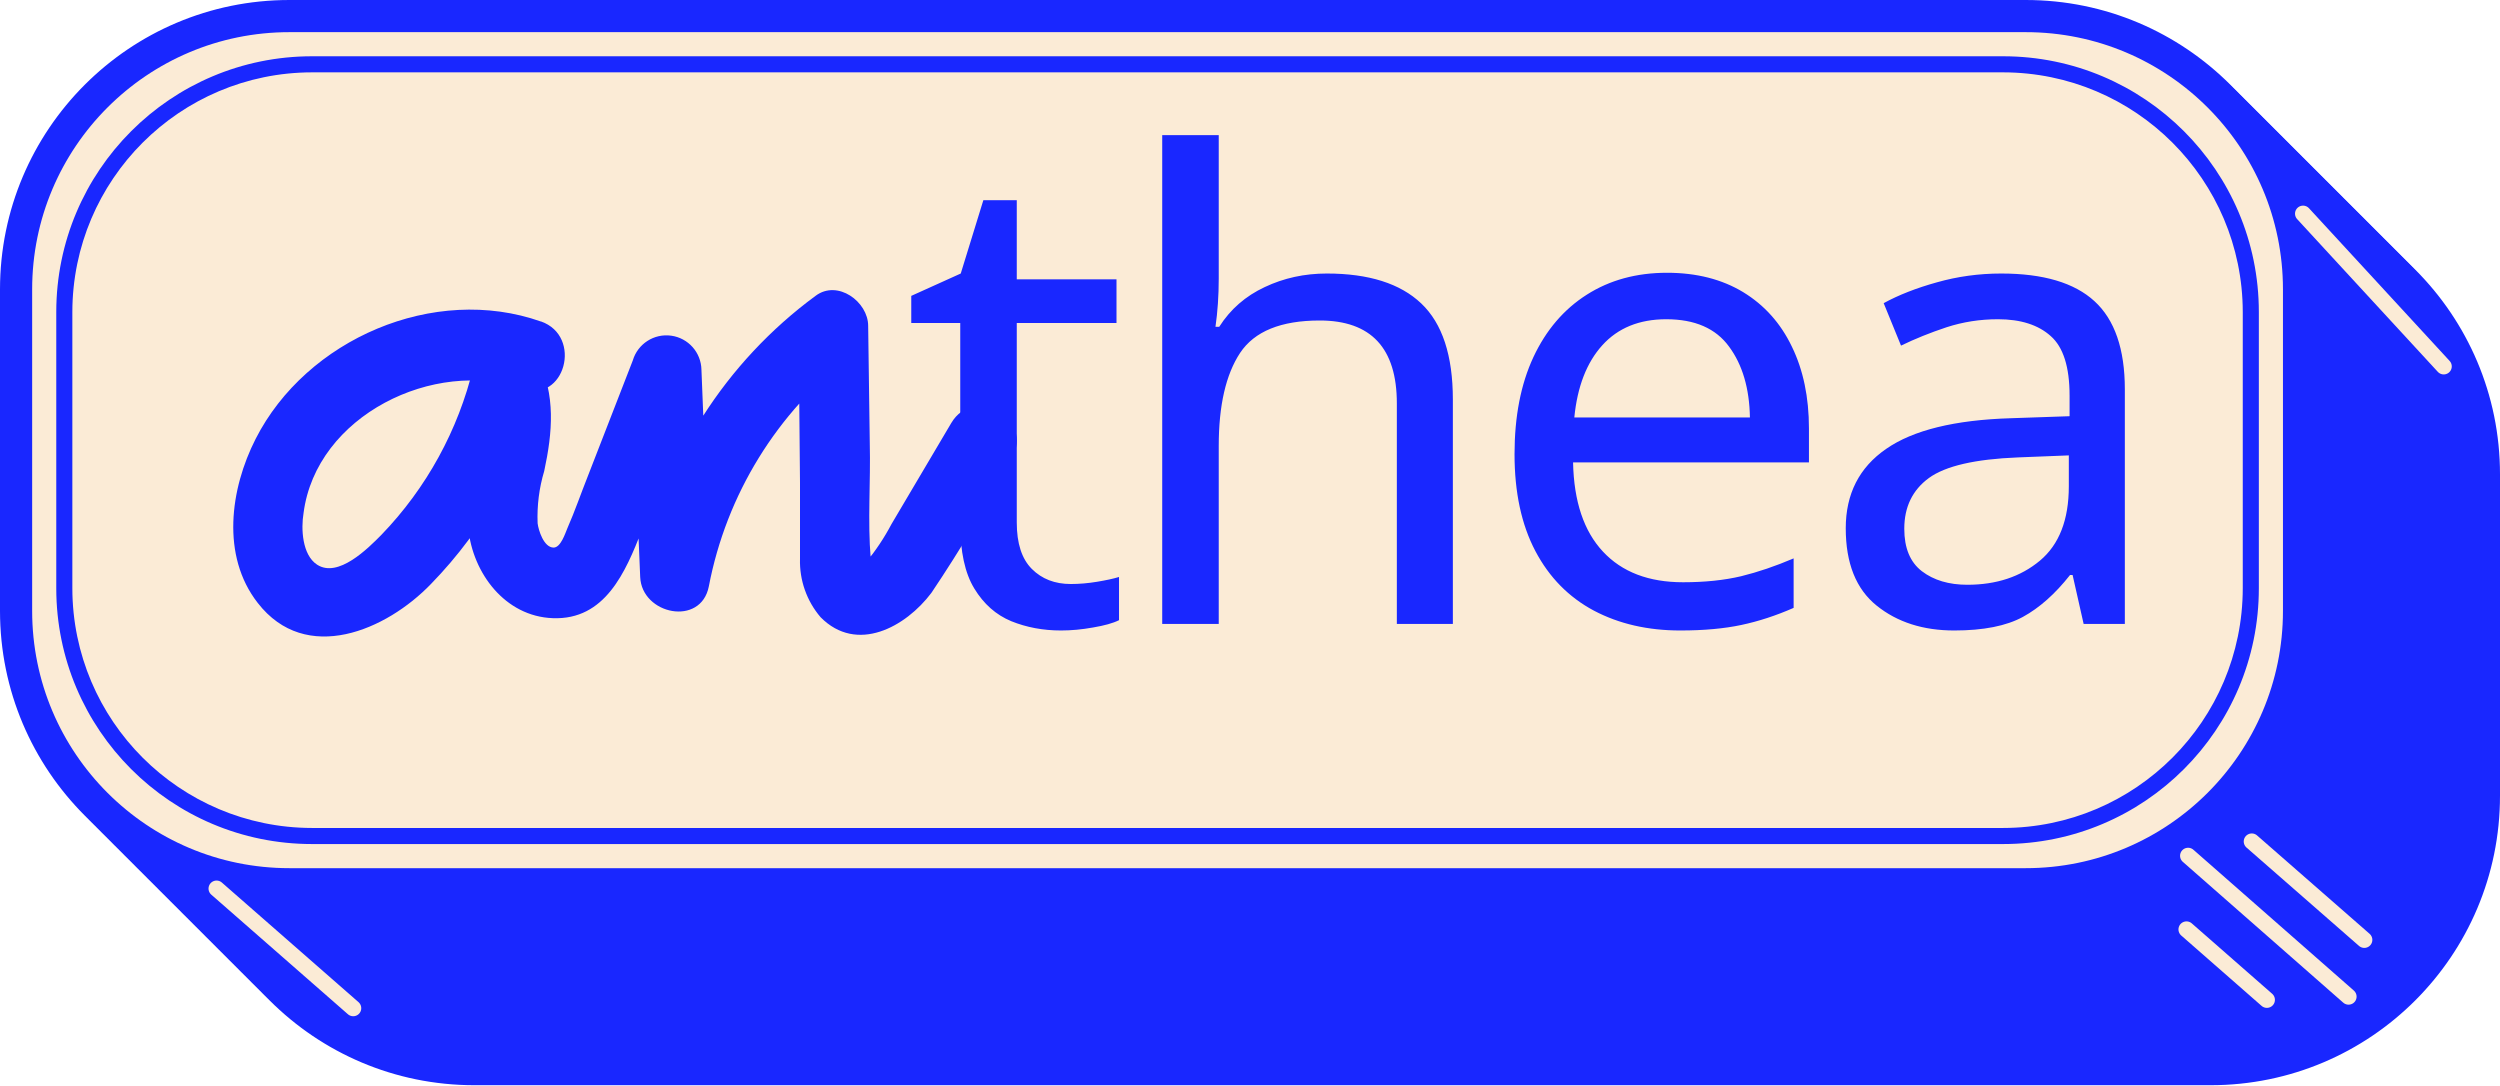
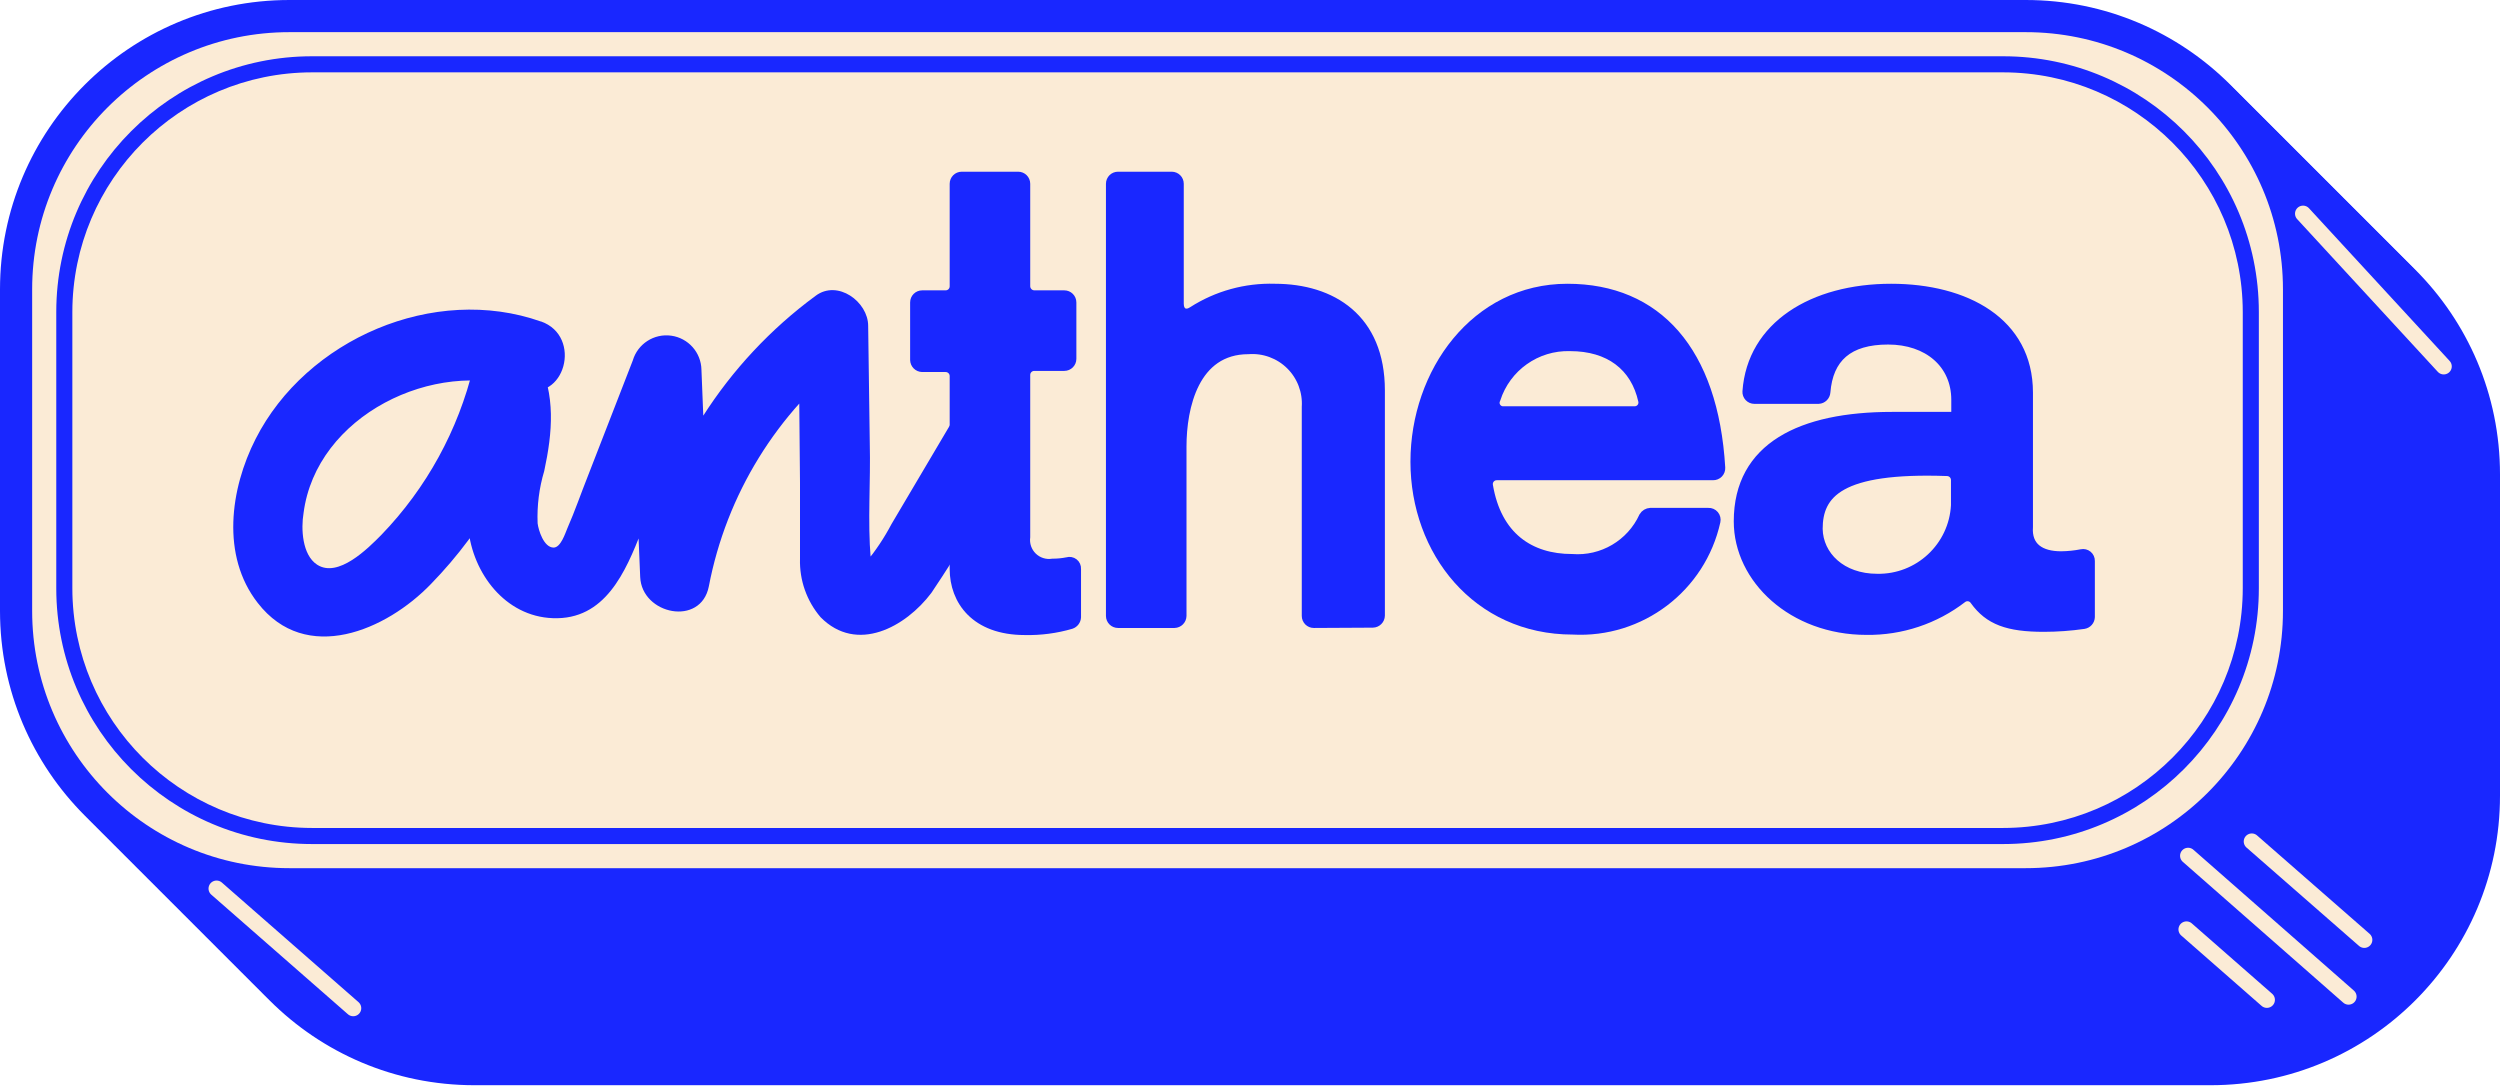
<svg xmlns="http://www.w3.org/2000/svg" viewBox="0 0 155.5 67.5">
  <defs>
-     <style>.cls-1{fill:#ffc332;}.cls-1,.cls-10,.cls-11,.cls-12,.cls-13,.cls-14,.cls-15,.cls-16,.cls-17,.cls-2,.cls-3,.cls-4,.cls-5,.cls-6,.cls-7,.cls-8,.cls-9{stroke:#1927ff;stroke-width:2px;}.cls-1,.cls-10,.cls-11,.cls-12,.cls-13,.cls-14,.cls-15,.cls-16,.cls-17,.cls-2,.cls-20,.cls-3,.cls-4,.cls-5,.cls-6,.cls-7,.cls-8,.cls-9{stroke-miterlimit:10;}.cls-2{fill:#ffc53c;}.cls-3{fill:#ffc847;}.cls-4{fill:#fecb51;}.cls-5{fill:#fecd5b;}.cls-6{fill:#fecf65;}.cls-7{fill:#fed270;}.cls-8{fill:#fdd47a;}.cls-9{fill:#fdd784;}.cls-10{fill:#fdd98e;}.cls-11{fill:#fcdc99;}.cls-12{fill:#fcdfa3;}.cls-13{fill:#fce1ad;}.cls-14{fill:#fce3b7;}.cls-15{fill:#fbe6c2;}.cls-16{fill:#fbe8cc;}.cls-17{fill:#fbebd6;}.cls-18{font-size:40px;font-family:Karrik-Regular, Karrik;letter-spacing:-0.04em;}.cls-18,.cls-19,.cls-20{fill:#1927ff;}.cls-20{stroke:#fbebd6;stroke-linecap:round;}</style>
+     <style>.cls-1{fill:#ffc332;}.cls-1,.cls-10,.cls-11,.cls-12,.cls-13,.cls-14,.cls-15,.cls-16,.cls-17,.cls-18,.cls-2,.cls-3,.cls-4,.cls-5,.cls-6,.cls-7,.cls-8,.cls-9{stroke:#1927ff;}.cls-1,.cls-10,.cls-11,.cls-12,.cls-13,.cls-14,.cls-15,.cls-16,.cls-17,.cls-18,.cls-2,.cls-20,.cls-3,.cls-4,.cls-5,.cls-6,.cls-7,.cls-8,.cls-9{stroke-miterlimit:10;}.cls-1,.cls-10,.cls-11,.cls-12,.cls-13,.cls-14,.cls-15,.cls-16,.cls-17,.cls-2,.cls-3,.cls-4,.cls-5,.cls-6,.cls-7,.cls-8,.cls-9{stroke-width:2px;}.cls-2{fill:#ffc53c;}.cls-3{fill:#ffc847;}.cls-4{fill:#fecb51;}.cls-5{fill:#fecd5b;}.cls-6{fill:#fecf65;}.cls-7{fill:#fed270;}.cls-8{fill:#fdd47a;}.cls-9{fill:#fdd784;}.cls-10{fill:#fdd98e;}.cls-11{fill:#fcdc99;}.cls-12{fill:#fcdfa3;}.cls-13{fill:#fce1ad;}.cls-14{fill:#fce3b7;}.cls-15{fill:#fbe6c2;}.cls-16{fill:#fbe8cc;}.cls-17{fill:#fbebd6;}.cls-18,.cls-19,.cls-20{fill:#1927ff;}.cls-18{stroke-width:0.5px;}.cls-20{stroke:#fbebd6;stroke-linecap:round;}</style>
  </defs>
  <g id="Layer_2" data-name="Layer 2">
    <g id="Layer_1-2" data-name="Layer 1">
      <rect class="cls-1" x="12.5" y="12.5" width="142" height="54" rx="17" />
      <rect class="cls-2" x="11.78" y="11.78" width="142" height="54" rx="17" />
      <rect class="cls-3" x="11.06" y="11.06" width="142" height="54" rx="17" />
      <rect class="cls-4" x="10.34" y="10.34" width="142" height="54" rx="17" />
      <rect class="cls-5" x="9.62" y="9.62" width="142" height="54" rx="17" />
      <rect class="cls-6" x="8.91" y="8.91" width="142" height="54" rx="17" />
      <rect class="cls-7" x="8.19" y="8.19" width="142" height="54" rx="17" />
      <rect class="cls-8" x="7.47" y="7.47" width="142" height="54" rx="17" />
      <rect class="cls-9" x="6.75" y="6.75" width="142" height="54" rx="17" />
      <rect class="cls-10" x="6.03" y="6.03" width="142" height="54" rx="17" />
      <rect class="cls-11" x="5.31" y="5.31" width="142" height="54" rx="17" />
      <rect class="cls-12" x="4.59" y="4.59" width="142" height="54" rx="17" />
      <rect class="cls-13" x="3.88" y="3.88" width="142" height="54" rx="17" />
      <rect class="cls-14" x="3.16" y="3.16" width="142" height="54" rx="17" />
      <rect class="cls-15" x="2.44" y="2.44" width="142" height="54" rx="17" />
      <rect class="cls-16" x="1.72" y="1.72" width="142" height="54" rx="17" />
      <rect class="cls-17" x="1" y="1" width="142" height="54" rx="17" />
-       <text class="cls-18" transform="translate(56.04 38.81)">thea</text>
+       <path class="cls-18" d="M63.83,11.43v6.38a.51.51,0,0,0,.5.5H66.2a.5.5,0,0,1,.5.5v3.51a.5.5,0,0,1-.5.5H64.33a.5.5,0,0,0-.5.5V33.4A1.43,1.43,0,0,0,65.47,35a4.58,4.58,0,0,0,.91-.09.47.47,0,0,1,.61.48v3a.53.53,0,0,1-.36.48,9.5,9.5,0,0,1-2.88.38c-3.12,0-4.43-1.89-4.43-3.86v-12a.5.5,0,0,0-.5-.5H57.36a.51.51,0,0,1-.5-.5V18.81a.5.5,0,0,1,.5-.5h1.46a.5.5,0,0,0,.5-.5V11.43a.5.5,0,0,1,.5-.5h3.51A.5.5,0,0,1,63.83,11.43Z" />
+       <path class="cls-18" d="M81.72,38.81a.5.5,0,0,1-.5-.5v-13a3.33,3.33,0,0,0-3.57-3.53c-3.32,0-4.1,3.53-4.1,6V38.31a.51.51,0,0,1-.5.5H69.54a.5.5,0,0,1-.5-.5V11.43a.5.5,0,0,1,.5-.5h3.34a.5.5,0,0,1,.5.5v7.46c0,.51.36.71.78.43a9,9,0,0,1,5.13-1.42c3.57,0,6.6,1.88,6.6,6.39v14a.51.51,0,0,1-.5.5Z" />
+       <path class="cls-18" d="M97.49,17.9c5.61,0,9.14,3.91,9.57,11.19a.5.5,0,0,1-.51.53H93.11a.49.49,0,0,0-.5.57c.53,3.16,2.57,4.52,5.17,4.52a4.48,4.48,0,0,0,4.42-2.6.56.56,0,0,1,.45-.27h3.61a.49.49,0,0,1,.5.6,8.67,8.67,0,0,1-8.94,6.78c-6,0-9.84-4.92-9.84-10.5S91.75,17.9,97.49,17.9Zm-3.94,7.62h8.11a.48.48,0,0,0,.49-.58c-.47-2.14-2.08-3.35-4.49-3.35a4.67,4.67,0,0,0-4.58,3.24A.47.47,0,0,0,93.55,25.52Z" />
+       <path class="cls-18" d="M128.2,34.54a6.83,6.83,0,0,0,1.27-.13.48.48,0,0,1,.58.48v3.49a.51.51,0,0,1-.43.49,17.79,17.79,0,0,1-2.49.18c-2.25,0-3.44-.43-4.34-1.68a.49.49,0,0,0-.7-.13,9.6,9.6,0,0,1-6,2c-4.6,0-8-3.2-8-6.81,0-4.67,3.94-6.56,9.59-6.56h3.94v-1c0-2.22-1.72-3.69-4.18-3.69s-3.67,1.1-3.84,3.22a.51.51,0,0,1-.48.47h-4a.49.49,0,0,1-.49-.52c.29-4.11,4.12-6.45,9-6.45,4.63,0,8.57,2.09,8.57,6.52v8.36C126.11,34,126.93,34.54,128.2,34.54Zm-11.44,1.4a4.76,4.76,0,0,0,4.84-4.51V29.85a.5.5,0,0,0-.48-.49c-6.71-.24-8,1.38-8,3.54C113.15,34.54,114.55,35.94,116.76,35.94Z" />
      <path class="cls-19" d="M33.65,20C27,17.65,19.05,21.1,15.9,27.3c-1.58,3.1-2.16,7.27.13,10.2,3,3.87,8,1.71,10.78-1.18A27,27,0,0,0,33.67,24l-4,.52c.55,1.12.21,2.51,0,3.66a15.59,15.59,0,0,0-.54,4.7c.27,2.76,2.28,5.46,5.25,5.57,3.26.13,4.53-2.88,5.53-5.43l3.66-9.36L39.28,23l.54,12.89c.1,2.34,3.78,3.1,4.27.58a23.73,23.73,0,0,1,8.85-14.36l-3.27-1.88.09,9.8c0,1.58,0,3.16,0,4.73a5.35,5.35,0,0,0,1.28,3.63c2.26,2.29,5.3.6,6.89-1.51a90.72,90.72,0,0,0,5-8.38c1.43-2.41-2.33-4.6-3.76-2.19l-3.72,6.29A14,14,0,0,1,53.85,35l-.29.18a.61.61,0,0,1,.6.13c.14.27.15.22,0-.14a2.83,2.83,0,0,1,0-.41c-.2-2.35,0-4.81-.06-7.18L54,20.27c0-1.5-1.9-2.9-3.27-1.87a28,28,0,0,0-10.85,17l4.27.57L43.63,23a2.18,2.18,0,0,0-4.27-.58L36.57,29.6c-.43,1.08-.81,2.19-1.28,3.26-.14.33-.41,1.19-.85,1.2-.62,0-.95-1.09-1-1.51a9.94,9.94,0,0,1,.41-3.25c.52-2.42.72-4.73-.4-7-.83-1.69-3.54-1.22-4,.52a22.67,22.67,0,0,1-5.73,10.45c-.83.84-2.69,2.71-4,1.85-.93-.61-1-2.24-.84-3.2.78-6.08,8.15-9.65,13.6-7.74,2.65.93,3.79-3.27,1.16-4.19Z" />
      <line class="cls-20" x1="136" y1="57.81" x2="141" y2="62.19" />
      <line class="cls-20" x1="136.1" y1="53.23" x2="146.08" y2="61.99" />
      <line class="cls-20" x1="140.06" y1="52.34" x2="147.06" y2="58.46" />
      <line class="cls-20" x1="13.47" y1="55.27" x2="21.97" y2="62.71" />
      <line class="cls-20" x1="143.25" y1="13.29" x2="152" y2="22.79" />
      <path class="cls-19" d="M124.59,4.5A14.93,14.93,0,0,1,139.5,19.41V36.59A14.93,14.93,0,0,1,124.59,51.5H19.41A14.93,14.93,0,0,1,4.5,36.59V19.41A14.93,14.93,0,0,1,19.41,4.5H124.59m0-1H19.41A15.91,15.91,0,0,0,3.5,19.41V36.59A15.91,15.91,0,0,0,19.41,52.5H124.59A15.91,15.91,0,0,0,140.5,36.59V19.41A15.91,15.91,0,0,0,124.59,3.5Z" />
    </g>
  </g>
</svg>
